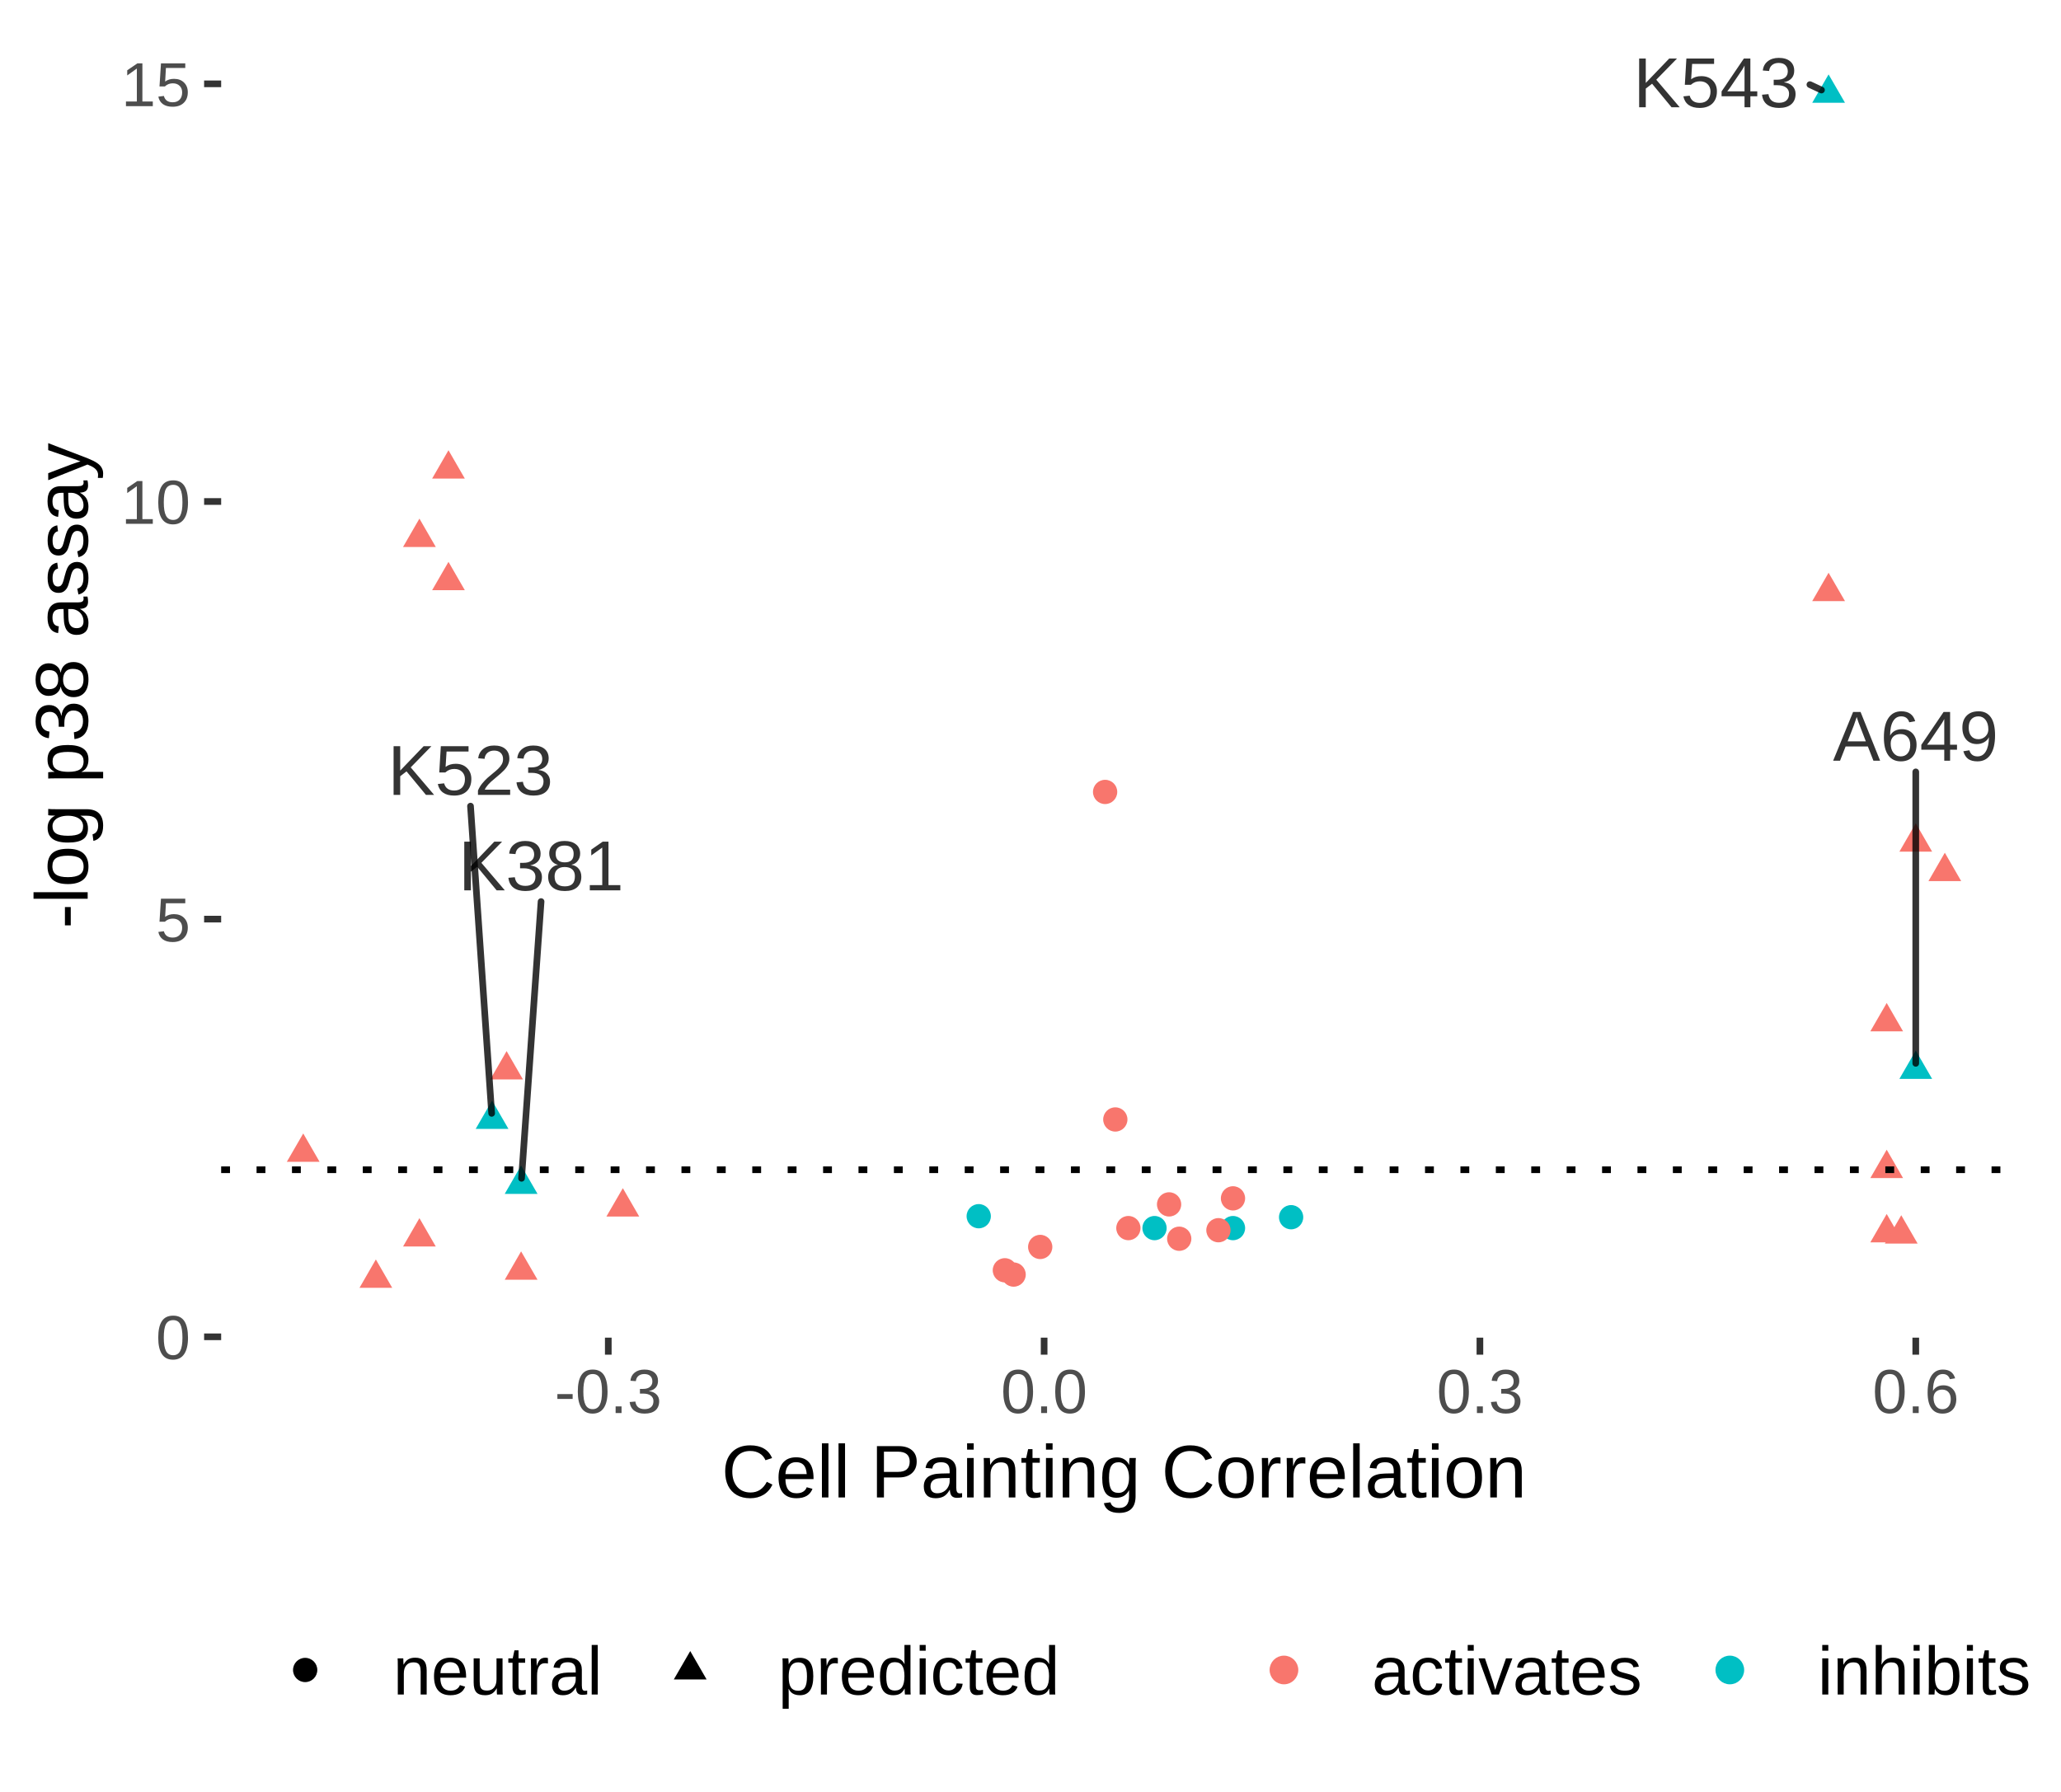
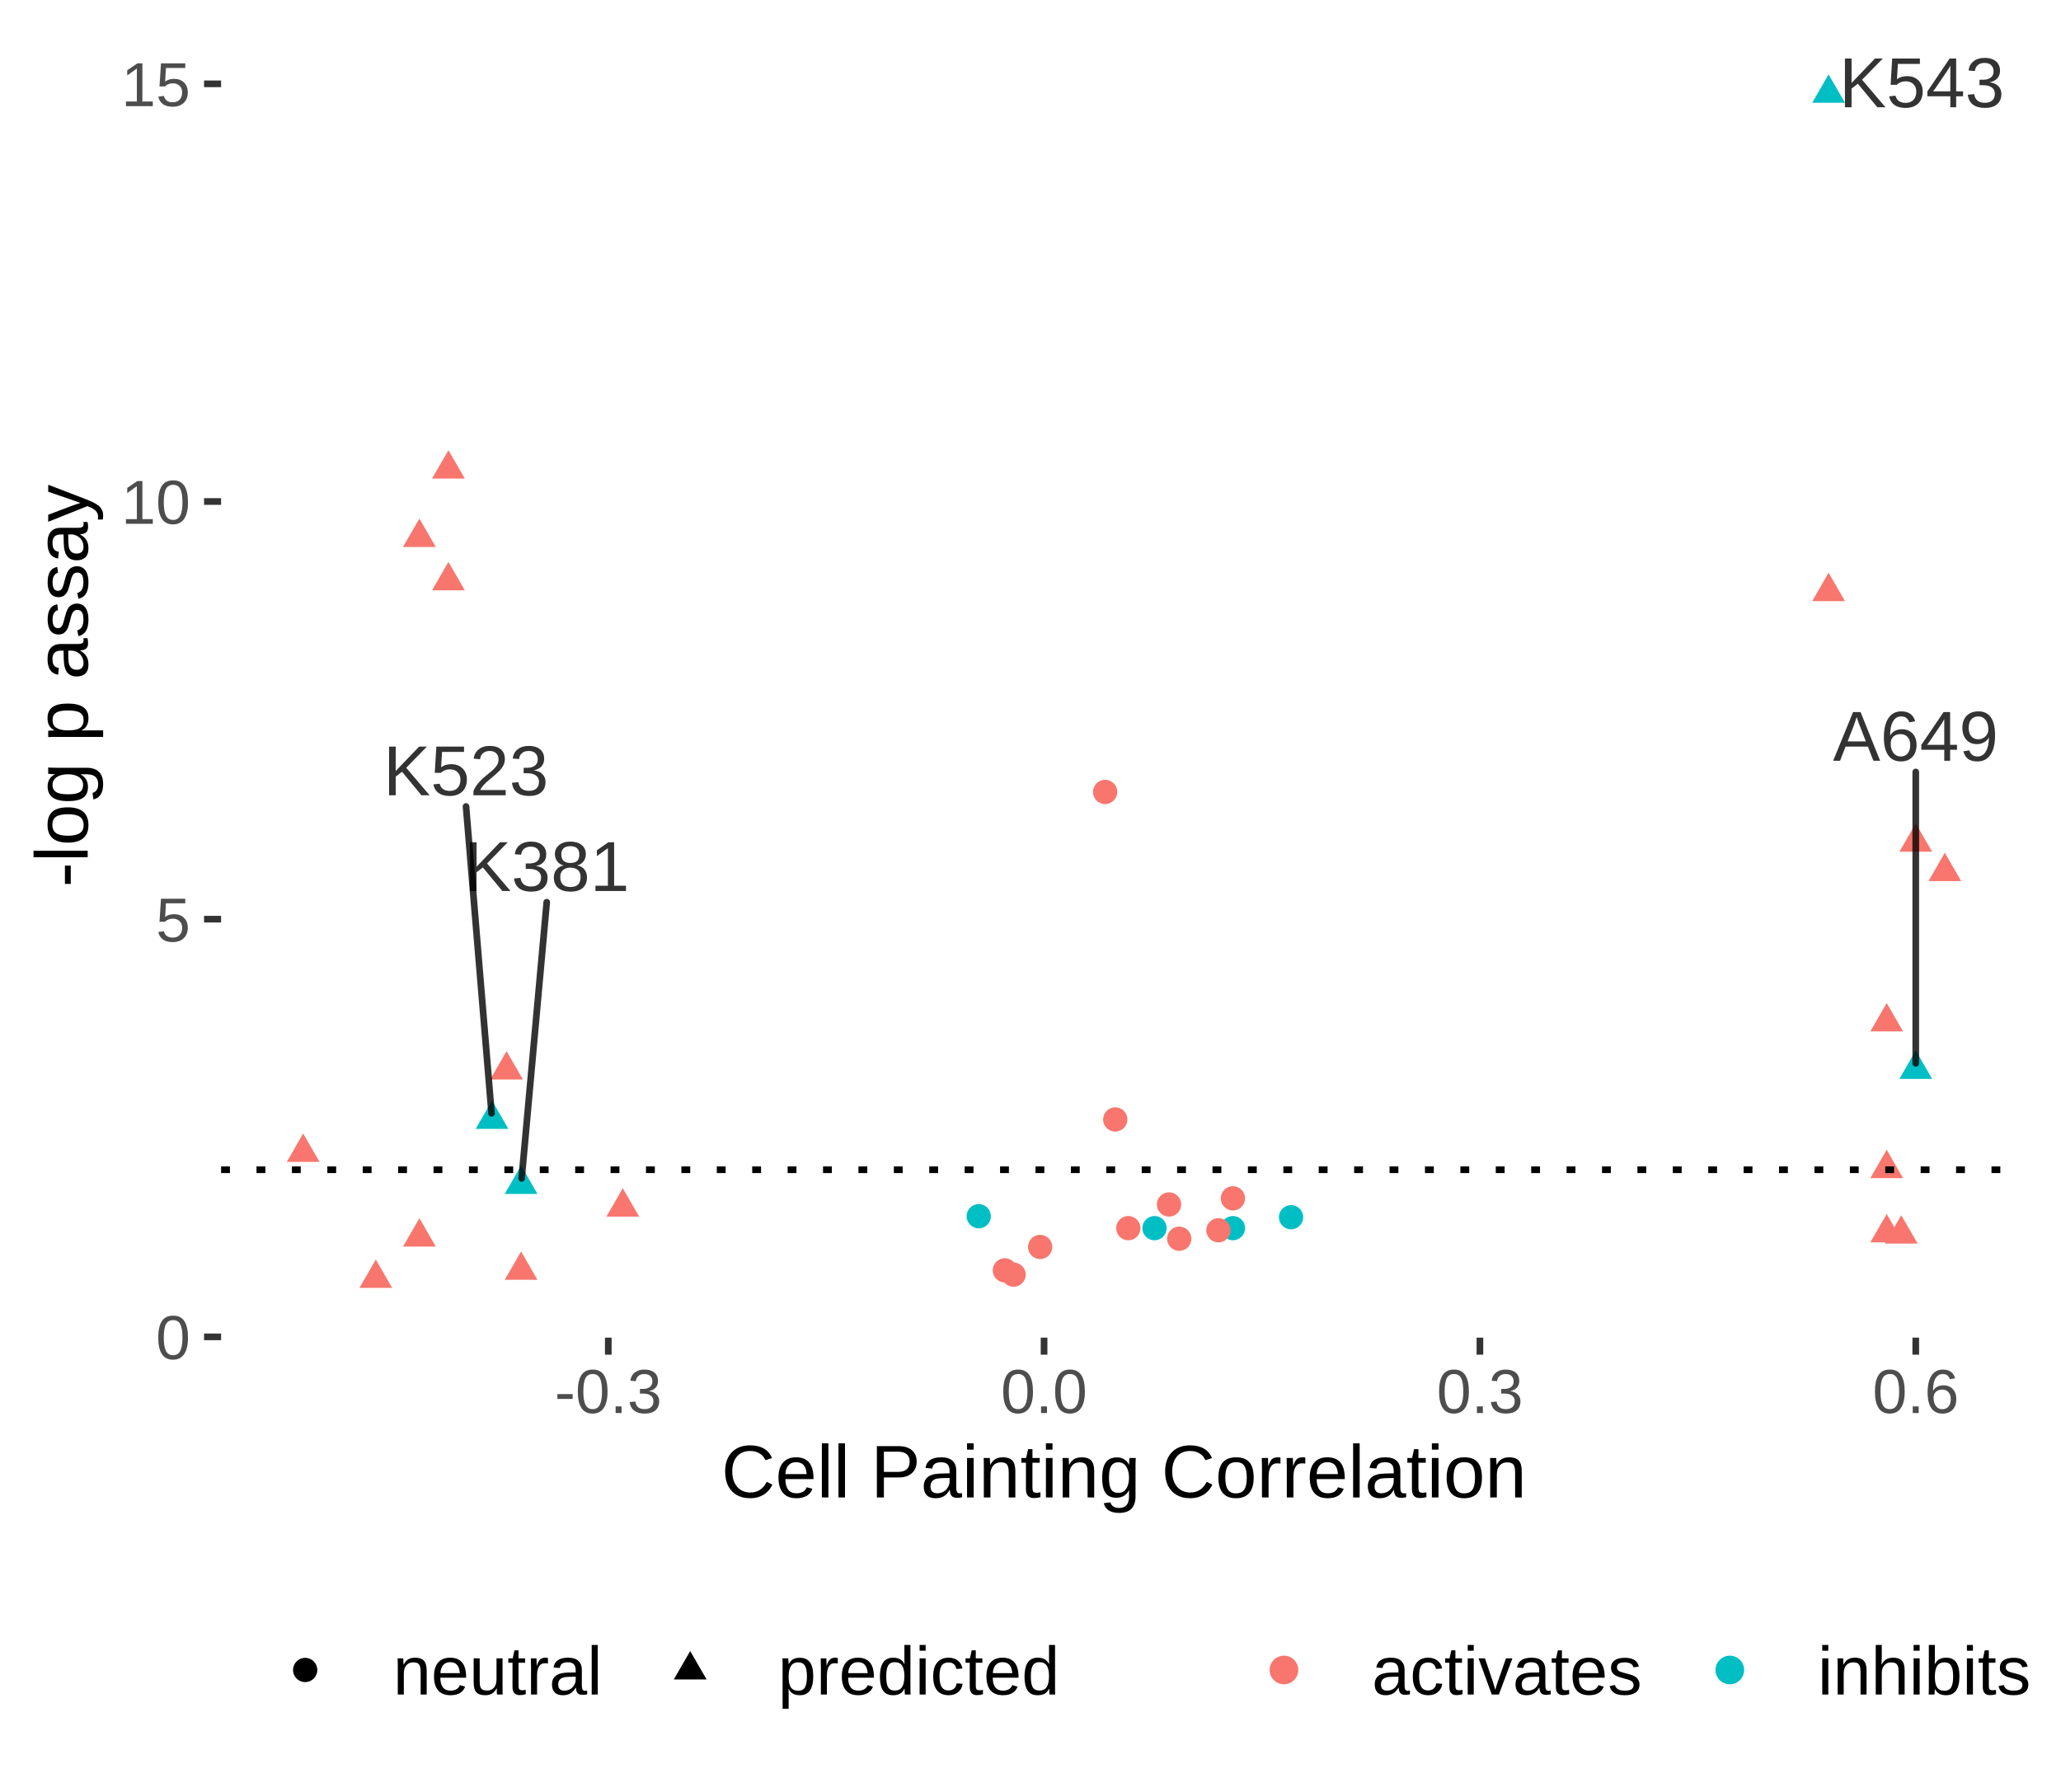
<svg xmlns="http://www.w3.org/2000/svg" class="svglite" width="331.20pt" height="288.00pt" viewBox="0 0 331.20 288.00">
  <defs>
    <style type="text/css">
    .svglite line, .svglite polyline, .svglite polygon, .svglite path, .svglite rect, .svglite circle {
      fill: none;
      stroke: #000000;
      stroke-linecap: round;
      stroke-linejoin: round;
      stroke-miterlimit: 10.00;
+     }
+     .svglite text {
+       white-space: pre;
    }
  </style>
  </defs>
  <rect width="100%" height="100%" style="stroke: none; fill: #FFFFFF;" />
  <defs>
    <clipPath id="cpMC4wMHwzMzEuMjB8MC4wMHwyODguMDA=">
      <rect x="0.00" y="0.00" width="331.20" height="288.00" />
    </clipPath>
  </defs>
  <g clip-path="url(#cpMC4wMHwzMzEuMjB8MC4wMHwyODguMDA=)">
    <rect x="0" y="0.00" width="331.20" height="288.00" style="stroke-width: 1.07; stroke: #FFFFFF; fill: #FFFFFF;" />
-     <rect x="35.54" y="5.48" width="290.19" height="209.51" style="stroke-width: 1.07; stroke: none; fill: #FFFFFF;" />
+     <rect x="35.53" y="5.48" width="290.19" height="209.52" style="stroke-width: 1.07; stroke: none; fill: #FFFFFF;" />
    <polygon points="307.86,168.84 310.49,173.40 305.23,173.40 " style="stroke-width: 0.71; stroke: none; fill: #00BFC4;" />
-     <polygon points="72.07,90.30 74.70,94.86 69.44,94.86 " style="stroke-width: 0.71; stroke: none; fill: #F8766D;" />
-     <circle cx="207.48" cy="195.63" r="1.95" style="stroke-width: 0.71; stroke: none; fill: #00BFC4;" />
-     <polygon points="100.09,190.96 102.72,195.52 97.45,195.52 " style="stroke-width: 0.71; stroke: none; fill: #F8766D;" />
+     <polygon points="72.06,90.31 74.70,94.87 69.43,94.87 " style="stroke-width: 0.71; stroke: none; fill: #F8766D;" />
+     <circle cx="207.47" cy="195.63" r="1.95" style="stroke-width: 0.71; stroke: none; fill: #00BFC4;" />
+     <polygon points="100.08,190.97 102.71,195.53 97.45,195.53 " style="stroke-width: 0.71; stroke: none; fill: #F8766D;" />
    <polygon points="303.19,195.11 305.82,199.67 300.56,199.67 " style="stroke-width: 0.71; stroke: none; fill: #F8766D;" />
-     <polygon points="303.19,161.20 305.82,165.76 300.56,165.76 " style="stroke-width: 0.71; stroke: none; fill: #F8766D;" />
-     <circle cx="198.14" cy="197.38" r="1.95" style="stroke-width: 0.71; stroke: none; fill: #00BFC4;" />
+     <polygon points="303.19,161.21 305.82,165.77 300.56,165.77 " style="stroke-width: 0.71; stroke: none; fill: #F8766D;" />
+     <circle cx="198.13" cy="197.39" r="1.95" style="stroke-width: 0.71; stroke: none; fill: #00BFC4;" />
    <polygon points="312.53,137.05 315.16,141.61 309.90,141.61 " style="stroke-width: 0.71; stroke: none; fill: #F8766D;" />
-     <circle cx="185.53" cy="197.38" r="1.95" style="stroke-width: 0.71; stroke: none; fill: #00BFC4;" />
-     <polygon points="48.73,182.17 51.36,186.73 46.09,186.73 " style="stroke-width: 0.71; stroke: none; fill: #F8766D;" />
-     <circle cx="161.48" cy="204.16" r="1.95" style="stroke-width: 0.71; stroke: none; fill: #F8766D;" />
-     <polygon points="83.74,201.12 86.38,205.68 81.11,205.68 " style="stroke-width: 0.71; stroke: none; fill: #F8766D;" />
-     <polygon points="307.86,132.32 310.49,136.88 305.23,136.88 " style="stroke-width: 0.71; stroke: none; fill: #F8766D;" />
-     <circle cx="179.23" cy="179.92" r="1.95" style="stroke-width: 0.71; stroke: none; fill: #F8766D;" />
-     <circle cx="181.33" cy="197.38" r="1.95" style="stroke-width: 0.71; stroke: none; fill: #F8766D;" />
-     <polygon points="83.74,187.32 86.38,191.88 81.11,191.88 " style="stroke-width: 0.71; stroke: none; fill: #00BFC4;" />
+     <circle cx="185.53" cy="197.39" r="1.95" style="stroke-width: 0.71; stroke: none; fill: #00BFC4;" />
+     <polygon points="48.72,182.18 51.35,186.74 46.09,186.74 " style="stroke-width: 0.71; stroke: none; fill: #F8766D;" />
+     <circle cx="161.48" cy="204.17" r="1.95" style="stroke-width: 0.71; stroke: none; fill: #F8766D;" />
+     <polygon points="83.74,201.13 86.37,205.69 81.11,205.69 " style="stroke-width: 0.71; stroke: none; fill: #F8766D;" />
+     <polygon points="307.86,132.33 310.49,136.89 305.23,136.89 " style="stroke-width: 0.71; stroke: none; fill: #F8766D;" />
+     <circle cx="179.22" cy="179.92" r="1.95" style="stroke-width: 0.71; stroke: none; fill: #F8766D;" />
+     <circle cx="181.32" cy="197.39" r="1.95" style="stroke-width: 0.71; stroke: none; fill: #F8766D;" />
+     <polygon points="83.74,187.33 86.37,191.89 81.11,191.89 " style="stroke-width: 0.71; stroke: none; fill: #00BFC4;" />
    <circle cx="177.59" cy="127.28" r="1.95" style="stroke-width: 0.71; stroke: none; fill: #F8766D;" />
-     <polygon points="72.07,72.36 74.70,76.92 69.44,76.92 " style="stroke-width: 0.71; stroke: none; fill: #F8766D;" />
-     <polygon points="67.40,83.35 70.03,87.91 64.77,87.91 " style="stroke-width: 0.71; stroke: none; fill: #F8766D;" />
-     <polygon points="303.19,184.78 305.82,189.34 300.56,189.34 " style="stroke-width: 0.71; stroke: none; fill: #F8766D;" />
-     <polygon points="60.40,202.42 63.03,206.98 57.77,206.98 " style="stroke-width: 0.71; stroke: none; fill: #F8766D;" />
+     <polygon points="72.06,72.36 74.70,76.92 69.43,76.92 " style="stroke-width: 0.71; stroke: none; fill: #F8766D;" />
+     <polygon points="67.40,83.35 70.03,87.91 64.76,87.91 " style="stroke-width: 0.71; stroke: none; fill: #F8766D;" />
+     <polygon points="303.19,184.79 305.82,189.35 300.56,189.35 " style="stroke-width: 0.71; stroke: none; fill: #F8766D;" />
+     <polygon points="60.39,202.43 63.02,206.99 57.76,206.99 " style="stroke-width: 0.71; stroke: none; fill: #F8766D;" />
    <polygon points="305.53,195.31 308.16,199.87 302.89,199.87 " style="stroke-width: 0.71; stroke: none; fill: #F8766D;" />
-     <polygon points="79.07,176.88 81.71,181.44 76.44,181.44 " style="stroke-width: 0.71; stroke: none; fill: #00BFC4;" />
-     <circle cx="187.87" cy="193.57" r="1.95" style="stroke-width: 0.71; stroke: none; fill: #F8766D;" />
+     <polygon points="79.07,176.88 81.70,181.44 76.44,181.44 " style="stroke-width: 0.71; stroke: none; fill: #00BFC4;" />
+     <circle cx="187.86" cy="193.58" r="1.95" style="stroke-width: 0.71; stroke: none; fill: #F8766D;" />
    <polygon points="293.85,11.96 296.49,16.52 291.22,16.52 " style="stroke-width: 0.71; stroke: none; fill: #00BFC4;" />
-     <circle cx="162.89" cy="204.85" r="1.95" style="stroke-width: 0.71; stroke: none; fill: #F8766D;" />
+     <circle cx="162.88" cy="204.86" r="1.95" style="stroke-width: 0.71; stroke: none; fill: #F8766D;" />
    <circle cx="157.28" cy="195.47" r="1.95" style="stroke-width: 0.71; stroke: none; fill: #00BFC4;" />
    <circle cx="189.50" cy="199.09" r="1.95" style="stroke-width: 0.71; stroke: none; fill: #F8766D;" />
-     <circle cx="195.80" cy="197.72" r="1.95" style="stroke-width: 0.71; stroke: none; fill: #F8766D;" />
+     <circle cx="195.80" cy="197.73" r="1.95" style="stroke-width: 0.71; stroke: none; fill: #F8766D;" />
    <polygon points="293.85,92.05 296.49,96.61 291.22,96.61 " style="stroke-width: 0.71; stroke: none; fill: #F8766D;" />
-     <circle cx="198.14" cy="192.60" r="1.95" style="stroke-width: 0.71; stroke: none; fill: #F8766D;" />
-     <circle cx="167.16" cy="200.41" r="1.95" style="stroke-width: 0.71; stroke: none; fill: #F8766D;" />
-     <polygon points="67.40,195.78 70.03,200.34 64.77,200.34 " style="stroke-width: 0.71; stroke: none; fill: #F8766D;" />
-     <polygon points="81.41,168.93 84.04,173.49 78.78,173.49 " style="stroke-width: 0.71; stroke: none; fill: #F8766D;" />
-     <line x1="307.86" y1="124.06" x2="307.86" y2="170.90" style="stroke-width: 1.07; stroke: #000000; stroke-opacity: 0.80;" />
-     <line x1="86.95" y1="144.90" x2="83.81" y2="189.38" style="stroke-width: 1.07; stroke: #000000; stroke-opacity: 0.80;" />
-     <line x1="75.61" y1="129.56" x2="79.01" y2="178.94" style="stroke-width: 1.07; stroke: #000000; stroke-opacity: 0.80;" />
-     <line x1="290.85" y1="13.60" x2="292.71" y2="14.47" style="stroke-width: 1.07; stroke: #000000; stroke-opacity: 0.80;" />
-     <text x="307.86" y="122.26" text-anchor="middle" style="font-size: 11.38px; fill: #000000; fill-opacity: 0.80; font-family: Arial;" textLength="26.58px" lengthAdjust="spacingAndGlyphs">A649</text>
-     <text x="86.96" y="143.10" text-anchor="middle" style="font-size: 11.38px; fill: #000000; fill-opacity: 0.80; font-family: Arial;" textLength="26.58px" lengthAdjust="spacingAndGlyphs">K381</text>
-     <text x="75.60" y="127.76" text-anchor="middle" style="font-size: 11.38px; fill: #000000; fill-opacity: 0.80; font-family: Arial;" textLength="26.58px" lengthAdjust="spacingAndGlyphs">K523</text>
-     <text x="275.76" y="17.24" text-anchor="middle" style="font-size: 11.38px; fill: #000000; fill-opacity: 0.80; font-family: Arial;" textLength="26.58px" lengthAdjust="spacingAndGlyphs">K543</text>
-     <line x1="35.54" y1="188.00" x2="325.72" y2="188.00" style="stroke-width: 1.07; stroke-dasharray: 1.42,4.27; stroke-linecap: butt;" />
-     <text x="30.60" y="218.44" text-anchor="end" style="font-size: 10.00px; fill: #4D4D4D; font-family: Arial;" textLength="5.56px" lengthAdjust="spacingAndGlyphs">0</text>
-     <text x="30.60" y="151.31" text-anchor="end" style="font-size: 10.00px; fill: #4D4D4D; font-family: Arial;" textLength="5.56px" lengthAdjust="spacingAndGlyphs">5</text>
-     <text x="30.60" y="84.19" text-anchor="end" style="font-size: 10.00px; fill: #4D4D4D; font-family: Arial;" textLength="11.12px" lengthAdjust="spacingAndGlyphs">10</text>
-     <text x="30.60" y="17.06" text-anchor="end" style="font-size: 10.00px; fill: #4D4D4D; font-family: Arial;" textLength="11.12px" lengthAdjust="spacingAndGlyphs">15</text>
-     <polyline points="32.80,214.85 35.54,214.85 " style="stroke-width: 1.07; stroke: #333333; stroke-linecap: butt;" />
-     <polyline points="32.80,147.72 35.54,147.72 " style="stroke-width: 1.07; stroke: #333333; stroke-linecap: butt;" />
-     <polyline points="32.80,80.60 35.54,80.60 " style="stroke-width: 1.07; stroke: #333333; stroke-linecap: butt;" />
-     <polyline points="32.80,13.47 35.54,13.47 " style="stroke-width: 1.07; stroke: #333333; stroke-linecap: butt;" />
+     <circle cx="198.13" cy="192.60" r="1.95" style="stroke-width: 0.71; stroke: none; fill: #F8766D;" />
+     <circle cx="167.15" cy="200.41" r="1.95" style="stroke-width: 0.71; stroke: none; fill: #F8766D;" />
+     <polygon points="67.40,195.79 70.03,200.35 64.76,200.35 " style="stroke-width: 0.71; stroke: none; fill: #F8766D;" />
+     <polygon points="81.40,168.94 84.04,173.50 78.77,173.50 " style="stroke-width: 0.71; stroke: none; fill: #F8766D;" />
+     <line x1="307.86" y1="124.07" x2="307.86" y2="170.90" style="stroke-width: 1.07; stroke: #000000; stroke-opacity: 0.80;" />
+     <line x1="87.86" y1="145.00" x2="83.83" y2="189.39" style="stroke-width: 1.07; stroke: #000000; stroke-opacity: 0.80;" />
+     <line x1="74.89" y1="129.62" x2="78.99" y2="178.94" style="stroke-width: 1.07; stroke: #000000; stroke-opacity: 0.80;" />
+     <text x="307.86" y="122.27" text-anchor="middle" style="font-size: 11.38px;fill: #000000; fill-opacity: 0.80; font-family: &quot;Arial&quot;;" textLength="26.58px" lengthAdjust="spacingAndGlyphs">A649</text>
+     <text x="87.87" y="143.20" text-anchor="middle" style="font-size: 11.38px;fill: #000000; fill-opacity: 0.80; font-family: &quot;Arial&quot;;" textLength="26.58px" lengthAdjust="spacingAndGlyphs">K381</text>
+     <text x="74.88" y="127.82" text-anchor="middle" style="font-size: 11.38px;fill: #000000; fill-opacity: 0.80; font-family: &quot;Arial&quot;;" textLength="26.58px" lengthAdjust="spacingAndGlyphs">K523</text>
+     <text x="308.83" y="17.24" text-anchor="middle" style="font-size: 11.38px;fill: #000000; fill-opacity: 0.80; font-family: &quot;Arial&quot;;" textLength="26.58px" lengthAdjust="spacingAndGlyphs">K543</text>
+     <line x1="35.53" y1="188.00" x2="325.72" y2="188.00" style="stroke-width: 1.07; stroke-dasharray: 1.42,4.27; stroke-linecap: butt;" />
+     <text x="30.60" y="218.44" text-anchor="end" style="font-size: 10.00px;fill: #4D4D4D; font-family: &quot;Arial&quot;;" textLength="5.56px" lengthAdjust="spacingAndGlyphs">0</text>
+     <text x="30.60" y="151.32" text-anchor="end" style="font-size: 10.00px;fill: #4D4D4D; font-family: &quot;Arial&quot;;" textLength="5.56px" lengthAdjust="spacingAndGlyphs">5</text>
+     <text x="30.60" y="84.19" text-anchor="end" style="font-size: 10.00px;fill: #4D4D4D; font-family: &quot;Arial&quot;;" textLength="11.12px" lengthAdjust="spacingAndGlyphs">10</text>
+     <text x="30.60" y="17.06" text-anchor="end" style="font-size: 10.00px;fill: #4D4D4D; font-family: &quot;Arial&quot;;" textLength="11.12px" lengthAdjust="spacingAndGlyphs">15</text>
+     <polyline points="32.79,214.86 35.53,214.86 " style="stroke-width: 1.07; stroke: #333333; stroke-linecap: butt;" />
+     <polyline points="32.79,147.73 35.53,147.73 " style="stroke-width: 1.07; stroke: #333333; stroke-linecap: butt;" />
+     <polyline points="32.79,80.60 35.53,80.60 " style="stroke-width: 1.07; stroke: #333333; stroke-linecap: butt;" />
+     <polyline points="32.79,13.47 35.53,13.47 " style="stroke-width: 1.07; stroke: #333333; stroke-linecap: butt;" />
    <polyline points="97.75,217.73 97.75,214.99 " style="stroke-width: 1.07; stroke: #333333; stroke-linecap: butt;" />
-     <polyline points="167.79,217.73 167.79,214.99 " style="stroke-width: 1.07; stroke: #333333; stroke-linecap: butt;" />
+     <polyline points="167.78,217.73 167.78,214.99 " style="stroke-width: 1.07; stroke: #333333; stroke-linecap: butt;" />
    <polyline points="237.82,217.73 237.82,214.99 " style="stroke-width: 1.07; stroke: #333333; stroke-linecap: butt;" />
    <polyline points="307.86,217.73 307.86,214.99 " style="stroke-width: 1.07; stroke: #333333; stroke-linecap: butt;" />
-     <text x="97.75" y="227.10" text-anchor="middle" style="font-size: 10.00px; fill: #4D4D4D; font-family: Arial;" textLength="17.23px" lengthAdjust="spacingAndGlyphs">-0.3</text>
-     <text x="167.79" y="227.10" text-anchor="middle" style="font-size: 10.00px; fill: #4D4D4D; font-family: Arial;" textLength="13.90px" lengthAdjust="spacingAndGlyphs">0.0</text>
-     <text x="237.82" y="227.10" text-anchor="middle" style="font-size: 10.00px; fill: #4D4D4D; font-family: Arial;" textLength="13.90px" lengthAdjust="spacingAndGlyphs">0.3</text>
-     <text x="307.86" y="227.10" text-anchor="middle" style="font-size: 10.00px; fill: #4D4D4D; font-family: Arial;" textLength="13.90px" lengthAdjust="spacingAndGlyphs">0.6</text>
-     <text x="180.63" y="240.67" text-anchor="middle" style="font-size: 12.00px; font-family: Arial;" textLength="129.40px" lengthAdjust="spacingAndGlyphs">Cell Painting Correlation</text>
-     <text transform="translate(14.09,110.23) rotate(-90)" text-anchor="middle" style="font-size: 12.00px; font-family: Arial;" textLength="78.04px" lengthAdjust="spacingAndGlyphs">-log p38 assay</text>
+     <text x="97.75" y="227.10" text-anchor="middle" style="font-size: 10.00px;fill: #4D4D4D; font-family: &quot;Arial&quot;;" textLength="17.23px" lengthAdjust="spacingAndGlyphs">-0.3</text>
+     <text x="167.78" y="227.10" text-anchor="middle" style="font-size: 10.00px;fill: #4D4D4D; font-family: &quot;Arial&quot;;" textLength="13.90px" lengthAdjust="spacingAndGlyphs">0.0</text>
+     <text x="237.82" y="227.10" text-anchor="middle" style="font-size: 10.00px;fill: #4D4D4D; font-family: &quot;Arial&quot;;" textLength="13.90px" lengthAdjust="spacingAndGlyphs">0.3</text>
+     <text x="307.86" y="227.10" text-anchor="middle" style="font-size: 10.00px;fill: #4D4D4D; font-family: &quot;Arial&quot;;" textLength="13.90px" lengthAdjust="spacingAndGlyphs">0.6</text>
+     <text x="180.62" y="240.67" text-anchor="middle" style="font-size: 12.00px; font-family: &quot;Arial&quot;;" textLength="129.40px" lengthAdjust="spacingAndGlyphs">Cell Painting Correlation</text>
+     <text transform="translate(14.09,110.24) rotate(-90)" text-anchor="middle" style="font-size: 12.00px; font-family: &quot;Arial&quot;;" textLength="64.69px" lengthAdjust="spacingAndGlyphs">-log p assay</text>
    <rect x="29.44" y="254.28" width="146.33" height="28.24" style="stroke-width: 1.07; stroke: none; fill: #FFFFFF;" />
    <rect x="40.40" y="259.76" width="17.28" height="17.28" style="stroke-width: 1.07; stroke: none; fill: #FFFFFF;" />
    <circle cx="49.04" cy="268.40" r="1.95" style="stroke-width: 0.71; stroke: none; fill: #000000;" />
-     <rect x="102.28" y="259.76" width="17.28" height="17.28" style="stroke-width: 1.07; stroke: none; fill: #FFFFFF;" />
-     <polygon points="110.92,265.36 113.55,269.92 108.28,269.92 " style="stroke-width: 0.71; stroke: none; fill: #000000;" />
-     <text x="63.16" y="272.35" style="font-size: 11.00px; font-family: Arial;" textLength="33.64px" lengthAdjust="spacingAndGlyphs">neutral</text>
-     <text x="125.04" y="272.35" style="font-size: 11.00px; font-family: Arial;" textLength="45.26px" lengthAdjust="spacingAndGlyphs">predicted</text>
+     <rect x="102.27" y="259.76" width="17.28" height="17.28" style="stroke-width: 1.07; stroke: none; fill: #FFFFFF;" />
+     <polygon points="110.91,265.36 113.55,269.92 108.28,269.92 " style="stroke-width: 0.71; stroke: none; fill: #000000;" />
+     <text x="63.16" y="272.35" style="font-size: 11.00px; font-family: &quot;Arial&quot;;" textLength="33.64px" lengthAdjust="spacingAndGlyphs">neutral</text>
+     <text x="125.03" y="272.35" style="font-size: 11.00px; font-family: &quot;Arial&quot;;" textLength="45.26px" lengthAdjust="spacingAndGlyphs">predicted</text>
    <rect x="186.73" y="254.28" width="145.08" height="28.24" style="stroke-width: 1.07; stroke: none; fill: #FFFFFF;" />
    <rect x="197.69" y="259.76" width="17.28" height="17.28" style="stroke-width: 1.07; stroke: none; fill: #FFFFFF;" />
    <circle cx="206.33" cy="268.40" r="1.95" style="stroke-width: 0.71; stroke: #F8766D; fill: #F8766D;" />
    <rect x="269.34" y="259.76" width="17.28" height="17.28" style="stroke-width: 1.07; stroke: none; fill: #FFFFFF;" />
    <circle cx="277.98" cy="268.40" r="1.95" style="stroke-width: 0.71; stroke: #00BFC4; fill: #00BFC4;" />
-     <text x="220.45" y="272.35" style="font-size: 11.00px; font-family: Arial;" textLength="43.41px" lengthAdjust="spacingAndGlyphs">activates</text>
-     <text x="292.10" y="272.35" style="font-size: 11.00px; font-family: Arial;" textLength="34.24px" lengthAdjust="spacingAndGlyphs">inhibits</text>
+     <text x="220.45" y="272.35" style="font-size: 11.00px; font-family: &quot;Arial&quot;;" textLength="43.41px" lengthAdjust="spacingAndGlyphs">activates</text>
+     <text x="292.10" y="272.35" style="font-size: 11.00px; font-family: &quot;Arial&quot;;" textLength="34.24px" lengthAdjust="spacingAndGlyphs">inhibits</text>
  </g>
</svg>
